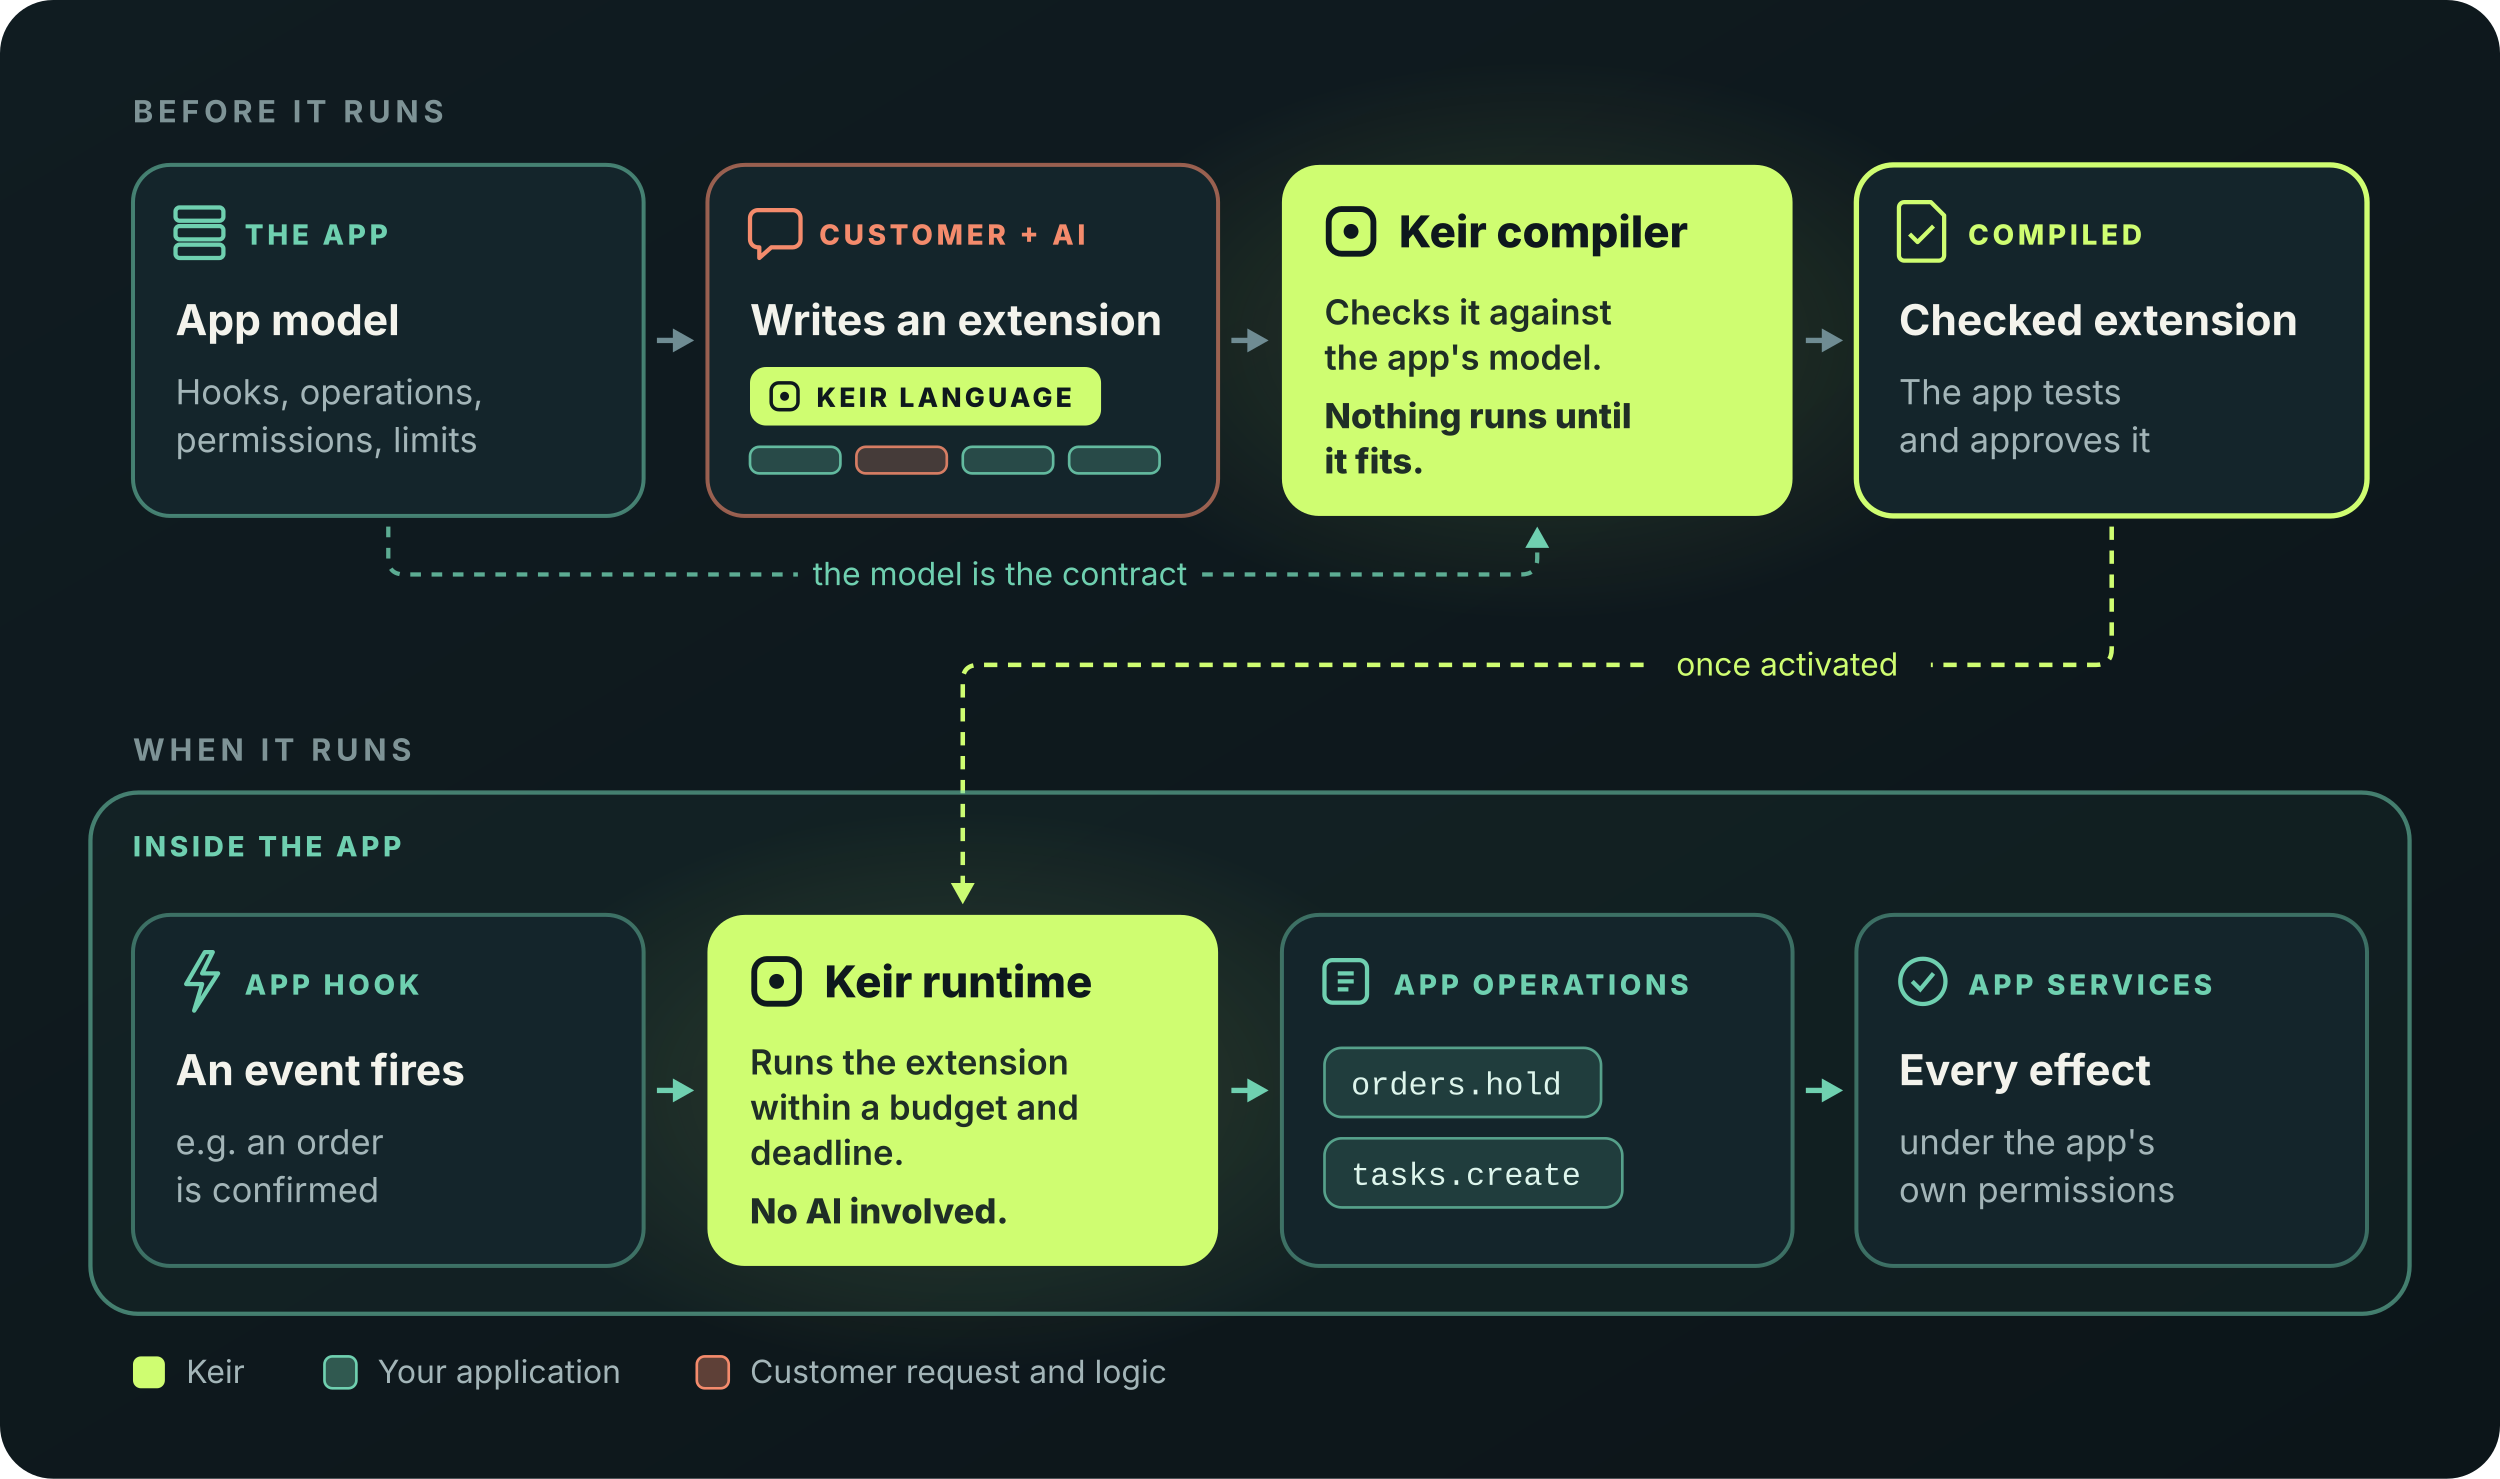
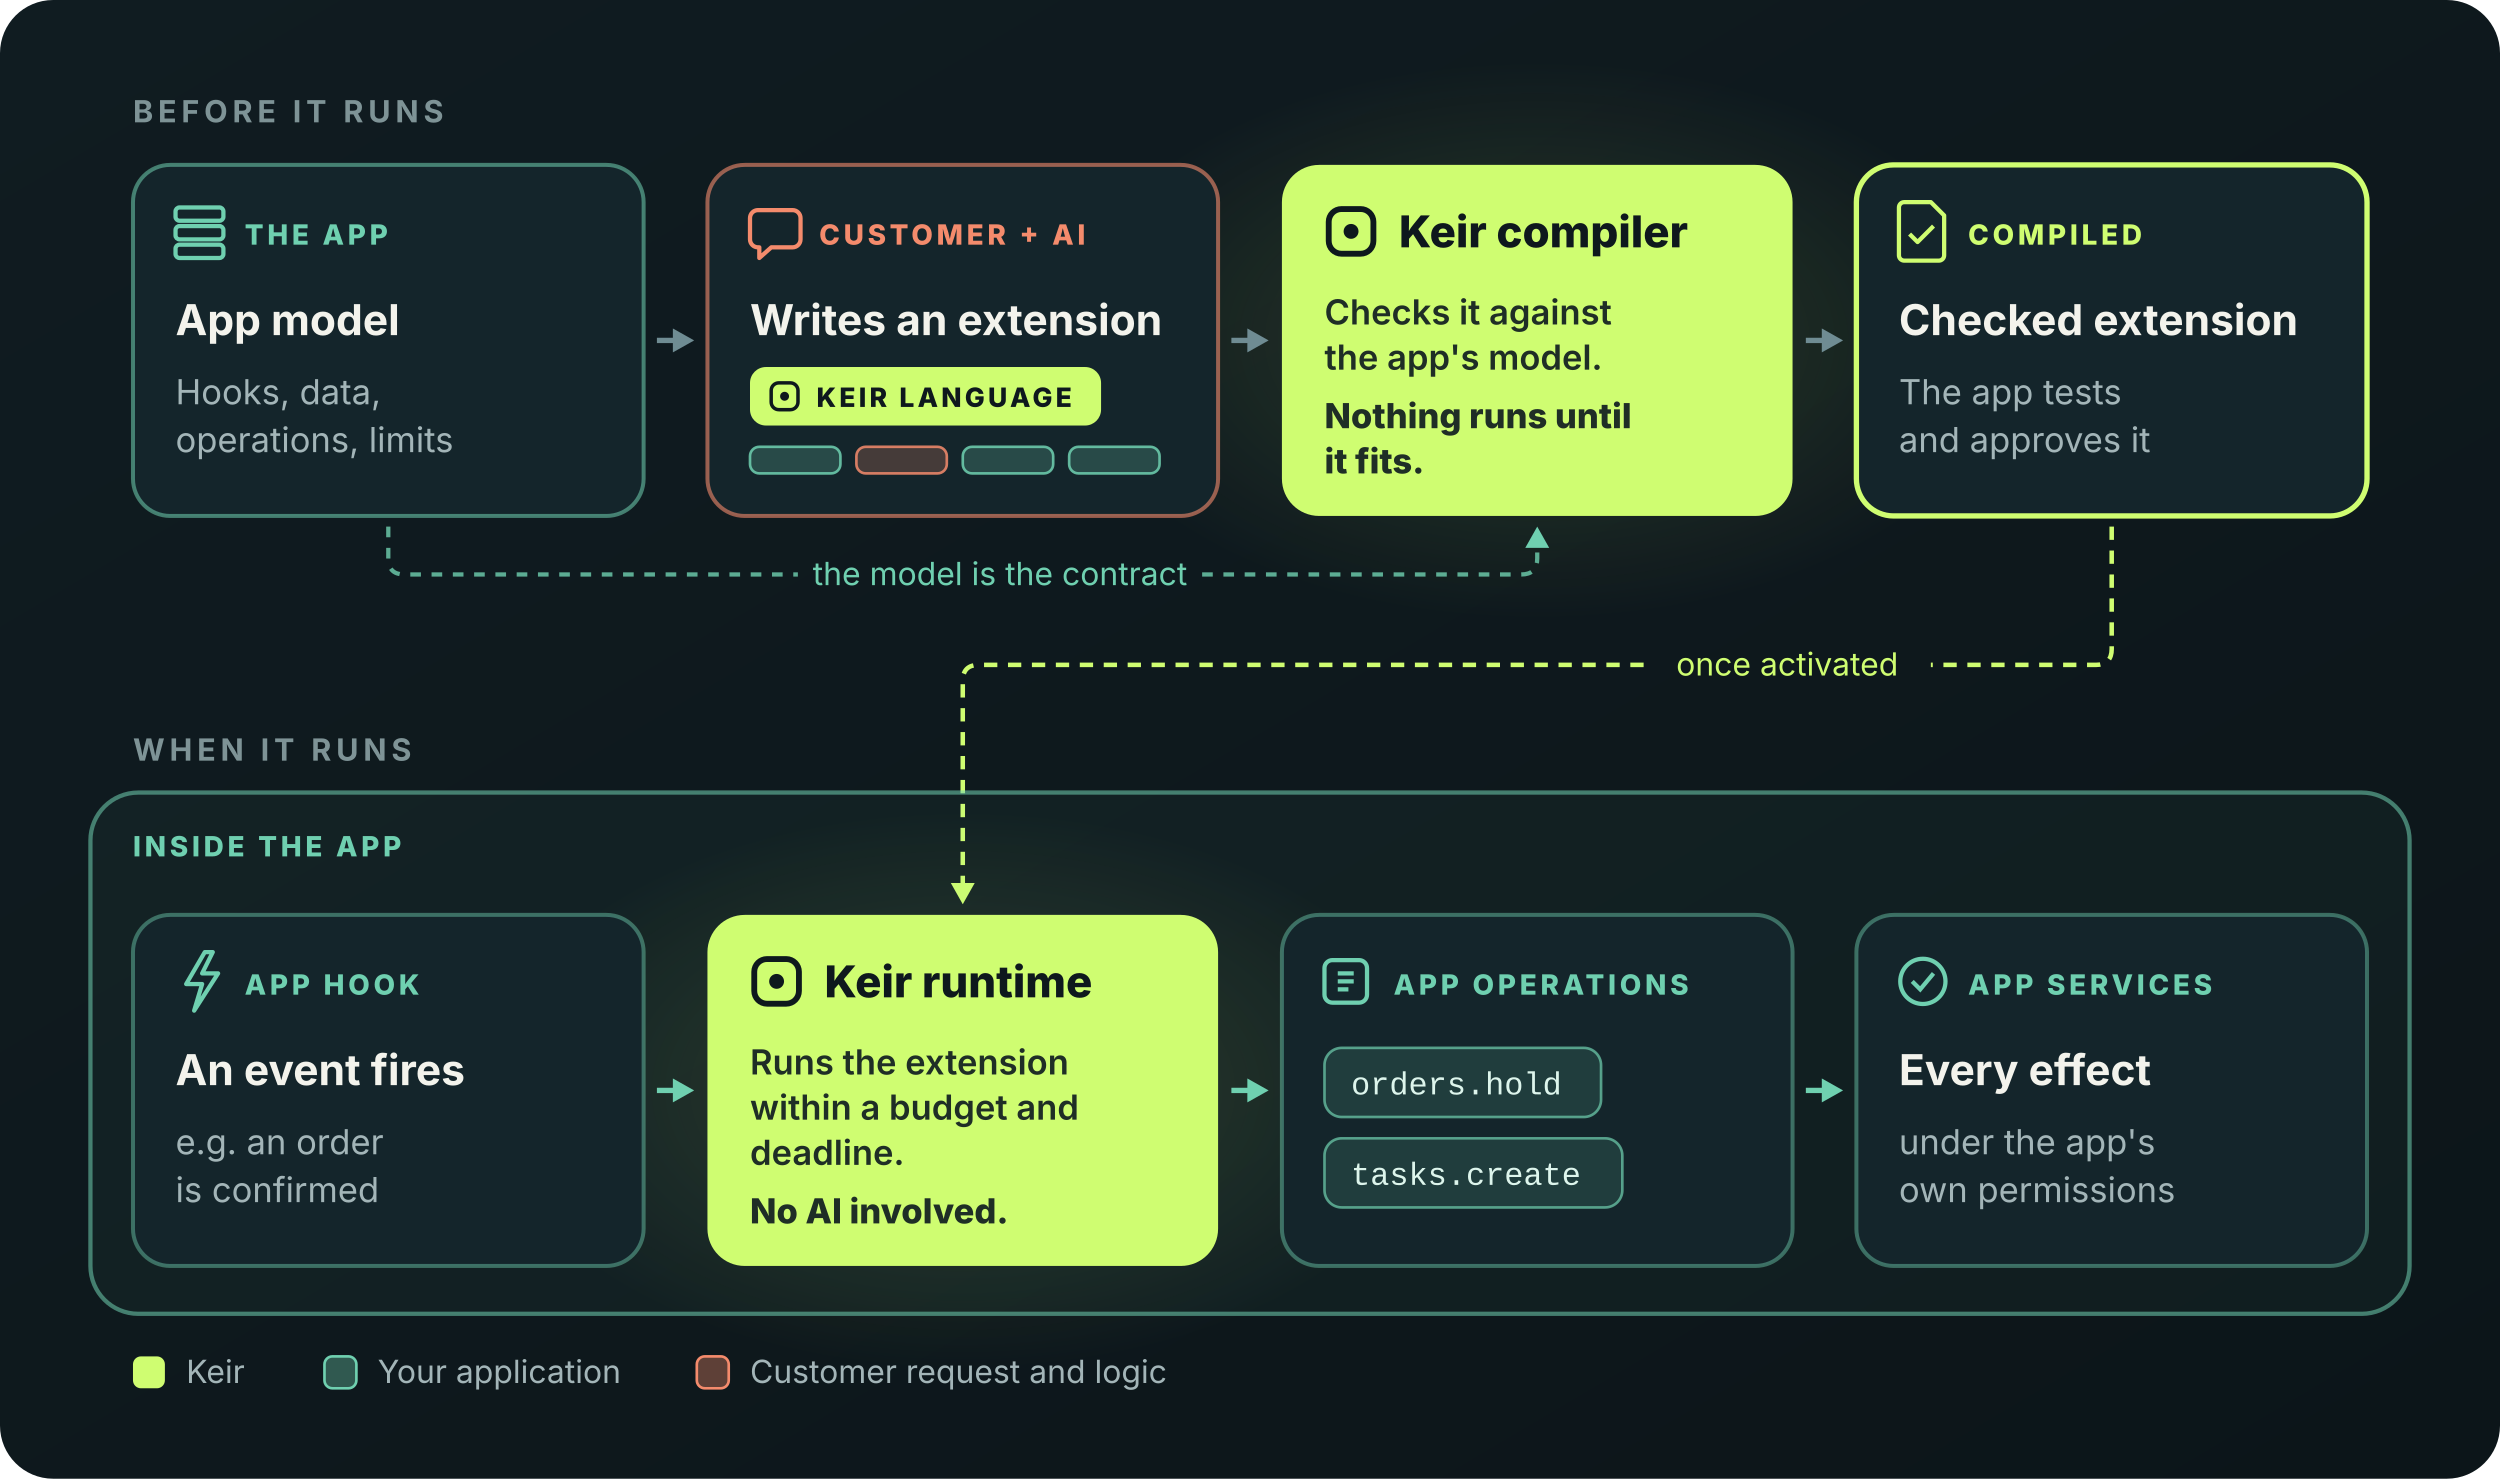
<svg xmlns="http://www.w3.org/2000/svg" viewBox="0 0 940 556" width="940" height="556" role="img" aria-labelledby="t d">
  <defs>
    <linearGradient id="bg" x1="0" y1="0" x2="1" y2="1">
      <stop offset="0" stop-color="#101C21" />
      <stop offset="1" stop-color="#0C1519" />
    </linearGradient>
    <radialGradient id="glow" cx=".5" cy=".5" r=".5">
      <stop offset="0" stop-color="#CFFD71" stop-opacity=".15" />
      <stop offset="1" stop-color="#CFFD71" stop-opacity="0" />
    </radialGradient>
  </defs>
  <rect width="940" height="556" rx="20" fill="url(#bg)" />
  <ellipse cx="578" cy="128.0" rx="180" ry="105" fill="url(#glow)" />
  <ellipse cx="362" cy="410.0" rx="180" ry="105" fill="url(#glow)" />
  <text x="50" y="46" font-family="Inter,-apple-system,&quot;Segoe UI&quot;,Helvetica,Arial,sans-serif" font-size="11.5" font-weight="700" fill="#7E9396" letter-spacing="1.8">BEFORE IT RUNS</text>
  <rect x="50" y="62" width="192" height="132" rx="14" fill="#14252B" stroke="#6FD0B0" stroke-opacity="0.55" stroke-width="1.5" />
  <g fill="none" stroke="#6FD0B0" stroke-width="1.6">
    <rect x="66" y="78" width="18" height="5" rx="1.5" />
    <rect x="66" y="85" width="18" height="5" rx="1.5" />
    <rect x="66" y="92" width="18" height="5" rx="1.5" />
  </g>
  <text x="92" y="92" font-family="Inter,-apple-system,&quot;Segoe UI&quot;,Helvetica,Arial,sans-serif" font-size="10.5" font-weight="800" fill="#6FD0B0" letter-spacing="1.4">THE APP</text>
  <text x="66" y="126" font-family="Inter,-apple-system,&quot;Segoe UI&quot;,Helvetica,Arial,sans-serif" font-size="16" font-weight="700" fill="#F3F3EC">App model</text>
-   <text x="66" y="152" font-family="Inter,-apple-system,&quot;Segoe UI&quot;,Helvetica,Arial,sans-serif" font-size="13" font-weight="400" fill="#A3B5B8">Hooks, operations,</text>
-   <text x="66" y="170" font-family="Inter,-apple-system,&quot;Segoe UI&quot;,Helvetica,Arial,sans-serif" font-size="13" font-weight="400" fill="#A3B5B8">permissions, limits</text>
+   <text x="66" y="152" font-family="Inter,-apple-system,&quot;Segoe UI&quot;,Helvetica,Arial,sans-serif" font-size="13" font-weight="400" fill="#A3B5B8">Hooks, data,</text>
+   <text x="66" y="170" font-family="Inter,-apple-system,&quot;Segoe UI&quot;,Helvetica,Arial,sans-serif" font-size="13" font-weight="400" fill="#A3B5B8">operations, limits</text>
  <rect x="266" y="62" width="192" height="132" rx="14" fill="#14252B" stroke="#F48B6C" stroke-opacity="0.6" stroke-width="1.5" />
  <path d="M285 79 h13 a3 3 0 0 1 3 3 v8 a3 3 0 0 1 -3 3 h-8 l-4.5 4 v-4 h-0.5 a3 3 0 0 1 -3 -3 v-8 a3 3 0 0 1 3 -3z" fill="none" stroke="#F48B6C" stroke-width="1.6" stroke-linejoin="round" />
  <text x="308" y="92" font-family="Inter,-apple-system,&quot;Segoe UI&quot;,Helvetica,Arial,sans-serif" font-size="10.5" font-weight="800" fill="#F48B6C" letter-spacing="1.4">CUSTOMER + AI</text>
  <text x="282" y="126" font-family="Inter,-apple-system,&quot;Segoe UI&quot;,Helvetica,Arial,sans-serif" font-size="16" font-weight="700" fill="#F3F3EC">Writes an extension</text>
  <rect x="282" y="138" width="132" height="22" rx="6" fill="#CFFD71" />
  <g transform="translate(289,143) scale(0.12)">
    <rect x="8" y="8" width="84" height="84" rx="24" fill="none" stroke="#0E181D" stroke-width="11" />
    <circle cx="50" cy="50" r="14" fill="#0E181D" />
  </g>
  <text x="307" y="153" font-family="Inter,-apple-system,&quot;Segoe UI&quot;,Helvetica,Arial,sans-serif" font-size="10" font-weight="800" fill="#0E181D" letter-spacing="1.2">KEIR LANGUAGE</text>
  <rect x="282" y="168" width="34" height="10" rx="3.5" fill="#6FD0B0" fill-opacity=".22" stroke="#6FD0B0" stroke-opacity=".85" stroke-width="1" />
  <rect x="322" y="168" width="34" height="10" rx="3.5" fill="#F48B6C" fill-opacity=".22" stroke="#F48B6C" stroke-opacity=".85" stroke-width="1" />
  <rect x="362" y="168" width="34" height="10" rx="3.5" fill="#6FD0B0" fill-opacity=".22" stroke="#6FD0B0" stroke-opacity=".85" stroke-width="1" />
  <rect x="402" y="168" width="34" height="10" rx="3.5" fill="#6FD0B0" fill-opacity=".22" stroke="#6FD0B0" stroke-opacity=".85" stroke-width="1" />
  <rect x="482" y="62" width="192" height="132" rx="14" fill="#CFFD71" />
  <g transform="translate(498,77) scale(0.2)">
    <rect x="8" y="8" width="84" height="84" rx="24" fill="none" stroke="#0E181D" stroke-width="11" />
    <circle cx="50" cy="50" r="14" fill="#0E181D" />
  </g>
  <text x="526" y="93" font-family="Inter,-apple-system,&quot;Segoe UI&quot;,Helvetica,Arial,sans-serif" font-size="16.5" font-weight="800" fill="#0E181D">Keir compiler</text>
  <text x="498" y="122" font-family="Inter,-apple-system,&quot;Segoe UI&quot;,Helvetica,Arial,sans-serif" font-size="13" font-weight="600" fill="#1F2E26">Checks it against</text>
  <text x="498" y="139" font-family="Inter,-apple-system,&quot;Segoe UI&quot;,Helvetica,Arial,sans-serif" font-size="13" font-weight="600" fill="#1F2E26">the app's model.</text>
  <text x="498" y="161" font-family="Inter,-apple-system,&quot;Segoe UI&quot;,Helvetica,Arial,sans-serif" font-size="13" font-weight="800" fill="#1F2E26">Nothing runs until</text>
  <text x="498" y="178" font-family="Inter,-apple-system,&quot;Segoe UI&quot;,Helvetica,Arial,sans-serif" font-size="13" font-weight="800" fill="#1F2E26">it fits.</text>
  <rect x="698" y="62" width="192" height="132" rx="14" fill="#14252B" stroke="#CFFD71" stroke-opacity="1" stroke-width="2" />
  <g fill="none" stroke="#CFFD71" stroke-width="1.6" stroke-linejoin="round">
    <path d="M714 78 a2 2 0 0 1 2 -2 h10 l5 5 v15 a2 2 0 0 1 -2 2 h-13 a2 2 0 0 1 -2 -2z" />
    <path d="M718 88 l3 3 l6 -6" />
  </g>
  <text x="740" y="92" font-family="Inter,-apple-system,&quot;Segoe UI&quot;,Helvetica,Arial,sans-serif" font-size="10.5" font-weight="800" fill="#CFFD71" letter-spacing="1.4">COMPILED</text>
  <text x="714" y="126" font-family="Inter,-apple-system,&quot;Segoe UI&quot;,Helvetica,Arial,sans-serif" font-size="16" font-weight="700" fill="#F3F3EC">Checked extension</text>
  <text x="714" y="152" font-family="Inter,-apple-system,&quot;Segoe UI&quot;,Helvetica,Arial,sans-serif" font-size="13" font-weight="400" fill="#A3B5B8">The app tests</text>
  <text x="714" y="170" font-family="Inter,-apple-system,&quot;Segoe UI&quot;,Helvetica,Arial,sans-serif" font-size="13" font-weight="400" fill="#A3B5B8">and approves it</text>
  <path d="M247 128 H254" stroke="#6F8C93" stroke-width="2" fill="none" />
  <path d="M253 123.5 L261 128 L253 132.5z" fill="#6F8C93" />
  <path d="M463 128 H470" stroke="#6F8C93" stroke-width="2" fill="none" />
  <path d="M469 123.5 L477 128 L469 132.5z" fill="#6F8C93" />
  <path d="M679 128 H686" stroke="#6F8C93" stroke-width="2" fill="none" />
  <path d="M685 123.5 L693 128 L685 132.5z" fill="#6F8C93" />
  <g fill="none" stroke="#6FD0B0" stroke-opacity=".8" stroke-width="1.6" stroke-dasharray="4 4">
    <path d="M146 198 V210 Q146 216 152 216 H300" />
    <path d="M452 216 H572 Q578 216 578 210 V206" />
  </g>
  <path d="M573.5 206 L578 198 L582.5 206z" fill="#6FD0B0" />
  <text x="376.0" y="220" font-family="Inter,-apple-system,&quot;Segoe UI&quot;,Helvetica,Arial,sans-serif" font-size="12" font-weight="400" fill="#6FD0B0" text-anchor="middle">the model is the contract</text>
  <g fill="none" stroke="#CFFD71" stroke-width="1.7" stroke-dasharray="5 4">
    <path d="M794 198 V244 Q794 250 788 250 H726" />
    <path d="M618 250 H368 Q362 250 362 256 V332" />
  </g>
  <path d="M357.5 332 L362 340 L366.5 332z" fill="#CFFD71" />
  <text x="672.0" y="254" font-family="Inter,-apple-system,&quot;Segoe UI&quot;,Helvetica,Arial,sans-serif" font-size="12" font-weight="400" fill="#CFFD71" text-anchor="middle">once activated</text>
  <text x="50" y="286" font-family="Inter,-apple-system,&quot;Segoe UI&quot;,Helvetica,Arial,sans-serif" font-size="11.5" font-weight="700" fill="#7E9396" letter-spacing="1.8">WHEN IT RUNS</text>
  <rect x="34" y="298" width="872" height="196" rx="18" fill="#6FD0B0" fill-opacity=".045" stroke="#6FD0B0" stroke-opacity=".55" stroke-width="1.6" />
  <text x="50" y="322" font-family="Inter,-apple-system,&quot;Segoe UI&quot;,Helvetica,Arial,sans-serif" font-size="10.5" font-weight="800" fill="#6FD0B0" letter-spacing="1.4">INSIDE THE APP</text>
  <rect x="50" y="344" width="192" height="132" rx="14" fill="#14252B" stroke="#6FD0B0" stroke-opacity="0.45" stroke-width="1.5" />
  <path d="M77 358 l-7 12 h6 l-3 10 l9 -14 h-6 l4 -8z" fill="none" stroke="#6FD0B0" stroke-width="1.6" stroke-linejoin="round" />
  <text x="92" y="374" font-family="Inter,-apple-system,&quot;Segoe UI&quot;,Helvetica,Arial,sans-serif" font-size="10.5" font-weight="800" fill="#6FD0B0" letter-spacing="1.4">APP HOOK</text>
  <text x="66" y="408" font-family="Inter,-apple-system,&quot;Segoe UI&quot;,Helvetica,Arial,sans-serif" font-size="16" font-weight="700" fill="#F3F3EC">An event fires</text>
  <text x="66" y="434" font-family="Inter,-apple-system,&quot;Segoe UI&quot;,Helvetica,Arial,sans-serif" font-size="13" font-weight="400" fill="#A3B5B8">e.g. an order</text>
  <text x="66" y="452" font-family="Inter,-apple-system,&quot;Segoe UI&quot;,Helvetica,Arial,sans-serif" font-size="13" font-weight="400" fill="#A3B5B8">is confirmed</text>
  <rect x="266" y="344" width="192" height="132" rx="14" fill="#CFFD71" />
  <g transform="translate(282,359) scale(0.2)">
    <rect x="8" y="8" width="84" height="84" rx="24" fill="none" stroke="#0E181D" stroke-width="11" />
    <circle cx="50" cy="50" r="14" fill="#0E181D" />
  </g>
  <text x="310" y="375" font-family="Inter,-apple-system,&quot;Segoe UI&quot;,Helvetica,Arial,sans-serif" font-size="16.5" font-weight="800" fill="#0E181D">Keir runtime</text>
  <text x="282" y="404" font-family="Inter,-apple-system,&quot;Segoe UI&quot;,Helvetica,Arial,sans-serif" font-size="13" font-weight="600" fill="#1F2E26">Runs the extension</text>
  <text x="282" y="421" font-family="Inter,-apple-system,&quot;Segoe UI&quot;,Helvetica,Arial,sans-serif" font-size="13" font-weight="600" fill="#1F2E26">within a budget and</text>
  <text x="282" y="438" font-family="Inter,-apple-system,&quot;Segoe UI&quot;,Helvetica,Arial,sans-serif" font-size="13" font-weight="600" fill="#1F2E26">deadline.</text>
  <text x="282" y="460" font-family="Inter,-apple-system,&quot;Segoe UI&quot;,Helvetica,Arial,sans-serif" font-size="13" font-weight="800" fill="#1F2E26">No AI involved.</text>
  <rect x="482" y="344" width="192" height="132" rx="14" fill="#14252B" stroke="#6FD0B0" stroke-opacity="0.45" stroke-width="1.5" />
  <g fill="none" stroke="#6FD0B0" stroke-width="1.6">
    <rect x="498" y="361" width="16" height="16" rx="3" />
    <path d="M503 366 h6 M503 369 h6 M503 372 h4" />
  </g>
  <text x="524" y="374" font-family="Inter,-apple-system,&quot;Segoe UI&quot;,Helvetica,Arial,sans-serif" font-size="10.5" font-weight="800" fill="#6FD0B0" letter-spacing="1.4">APP OPERATIONS</text>
  <rect x="498" y="394" width="104" height="26" rx="6.5" fill="#6FD0B0" fill-opacity=".14" stroke="#6FD0B0" stroke-opacity=".7" />
  <text x="508" y="411.5" font-family="&quot;SFMono-Regular&quot;,Consolas,&quot;Liberation Mono&quot;,Menlo,monospace" font-size="12" font-weight="400" fill="#DDF5EC">orders.hold</text>
  <rect x="498" y="428" width="112" height="26" rx="6.5" fill="#6FD0B0" fill-opacity=".14" stroke="#6FD0B0" stroke-opacity=".7" />
  <text x="508" y="445.5" font-family="&quot;SFMono-Regular&quot;,Consolas,&quot;Liberation Mono&quot;,Menlo,monospace" font-size="12" font-weight="400" fill="#DDF5EC">tasks.create</text>
  <rect x="698" y="344" width="192" height="132" rx="14" fill="#14252B" stroke="#6FD0B0" stroke-opacity="0.45" stroke-width="1.5" />
  <g fill="none" stroke="#6FD0B0" stroke-width="1.6">
    <circle cx="723" cy="369" r="8.5" />
    <path d="M719 369 l3 3 l5 -6" />
  </g>
  <text x="740" y="374" font-family="Inter,-apple-system,&quot;Segoe UI&quot;,Helvetica,Arial,sans-serif" font-size="10.5" font-weight="800" fill="#6FD0B0" letter-spacing="1.4">APP SERVICES</text>
  <text x="714" y="408" font-family="Inter,-apple-system,&quot;Segoe UI&quot;,Helvetica,Arial,sans-serif" font-size="16" font-weight="700" fill="#F3F3EC">Every effect</text>
  <text x="714" y="434" font-family="Inter,-apple-system,&quot;Segoe UI&quot;,Helvetica,Arial,sans-serif" font-size="13" font-weight="400" fill="#A3B5B8">under the app's</text>
  <text x="714" y="452" font-family="Inter,-apple-system,&quot;Segoe UI&quot;,Helvetica,Arial,sans-serif" font-size="13" font-weight="400" fill="#A3B5B8">own permissions</text>
  <path d="M247 410 H254" stroke="#6FD0B0" stroke-width="2" fill="none" />
  <path d="M253 405.5 L261 410 L253 414.5z" fill="#6FD0B0" />
  <path d="M463 410 H470" stroke="#6FD0B0" stroke-width="2" fill="none" />
  <path d="M469 405.5 L477 410 L469 414.5z" fill="#6FD0B0" />
  <path d="M679 410 H686" stroke="#6FD0B0" stroke-width="2" fill="none" />
  <path d="M685 405.5 L693 410 L685 414.5z" fill="#6FD0B0" />
  <rect x="50" y="510" width="12" height="12" rx="3" fill="#CFFD71" fill-opacity="1.0" />
  <text x="70" y="520" font-family="Inter,-apple-system,&quot;Segoe UI&quot;,Helvetica,Arial,sans-serif" font-size="12" font-weight="400" fill="#A3B5B8">Keir</text>
  <rect x="122" y="510" width="12" height="12" rx="3" fill="#6FD0B0" fill-opacity="0.35" stroke="#6FD0B0" />
  <text x="142" y="520" font-family="Inter,-apple-system,&quot;Segoe UI&quot;,Helvetica,Arial,sans-serif" font-size="12" font-weight="400" fill="#A3B5B8">Your application</text>
  <rect x="262" y="510" width="12" height="12" rx="3" fill="#F48B6C" fill-opacity="0.35" stroke="#F48B6C" />
  <text x="282" y="520" font-family="Inter,-apple-system,&quot;Segoe UI&quot;,Helvetica,Arial,sans-serif" font-size="12" font-weight="400" fill="#A3B5B8">Customer request and logic</text>
</svg>
